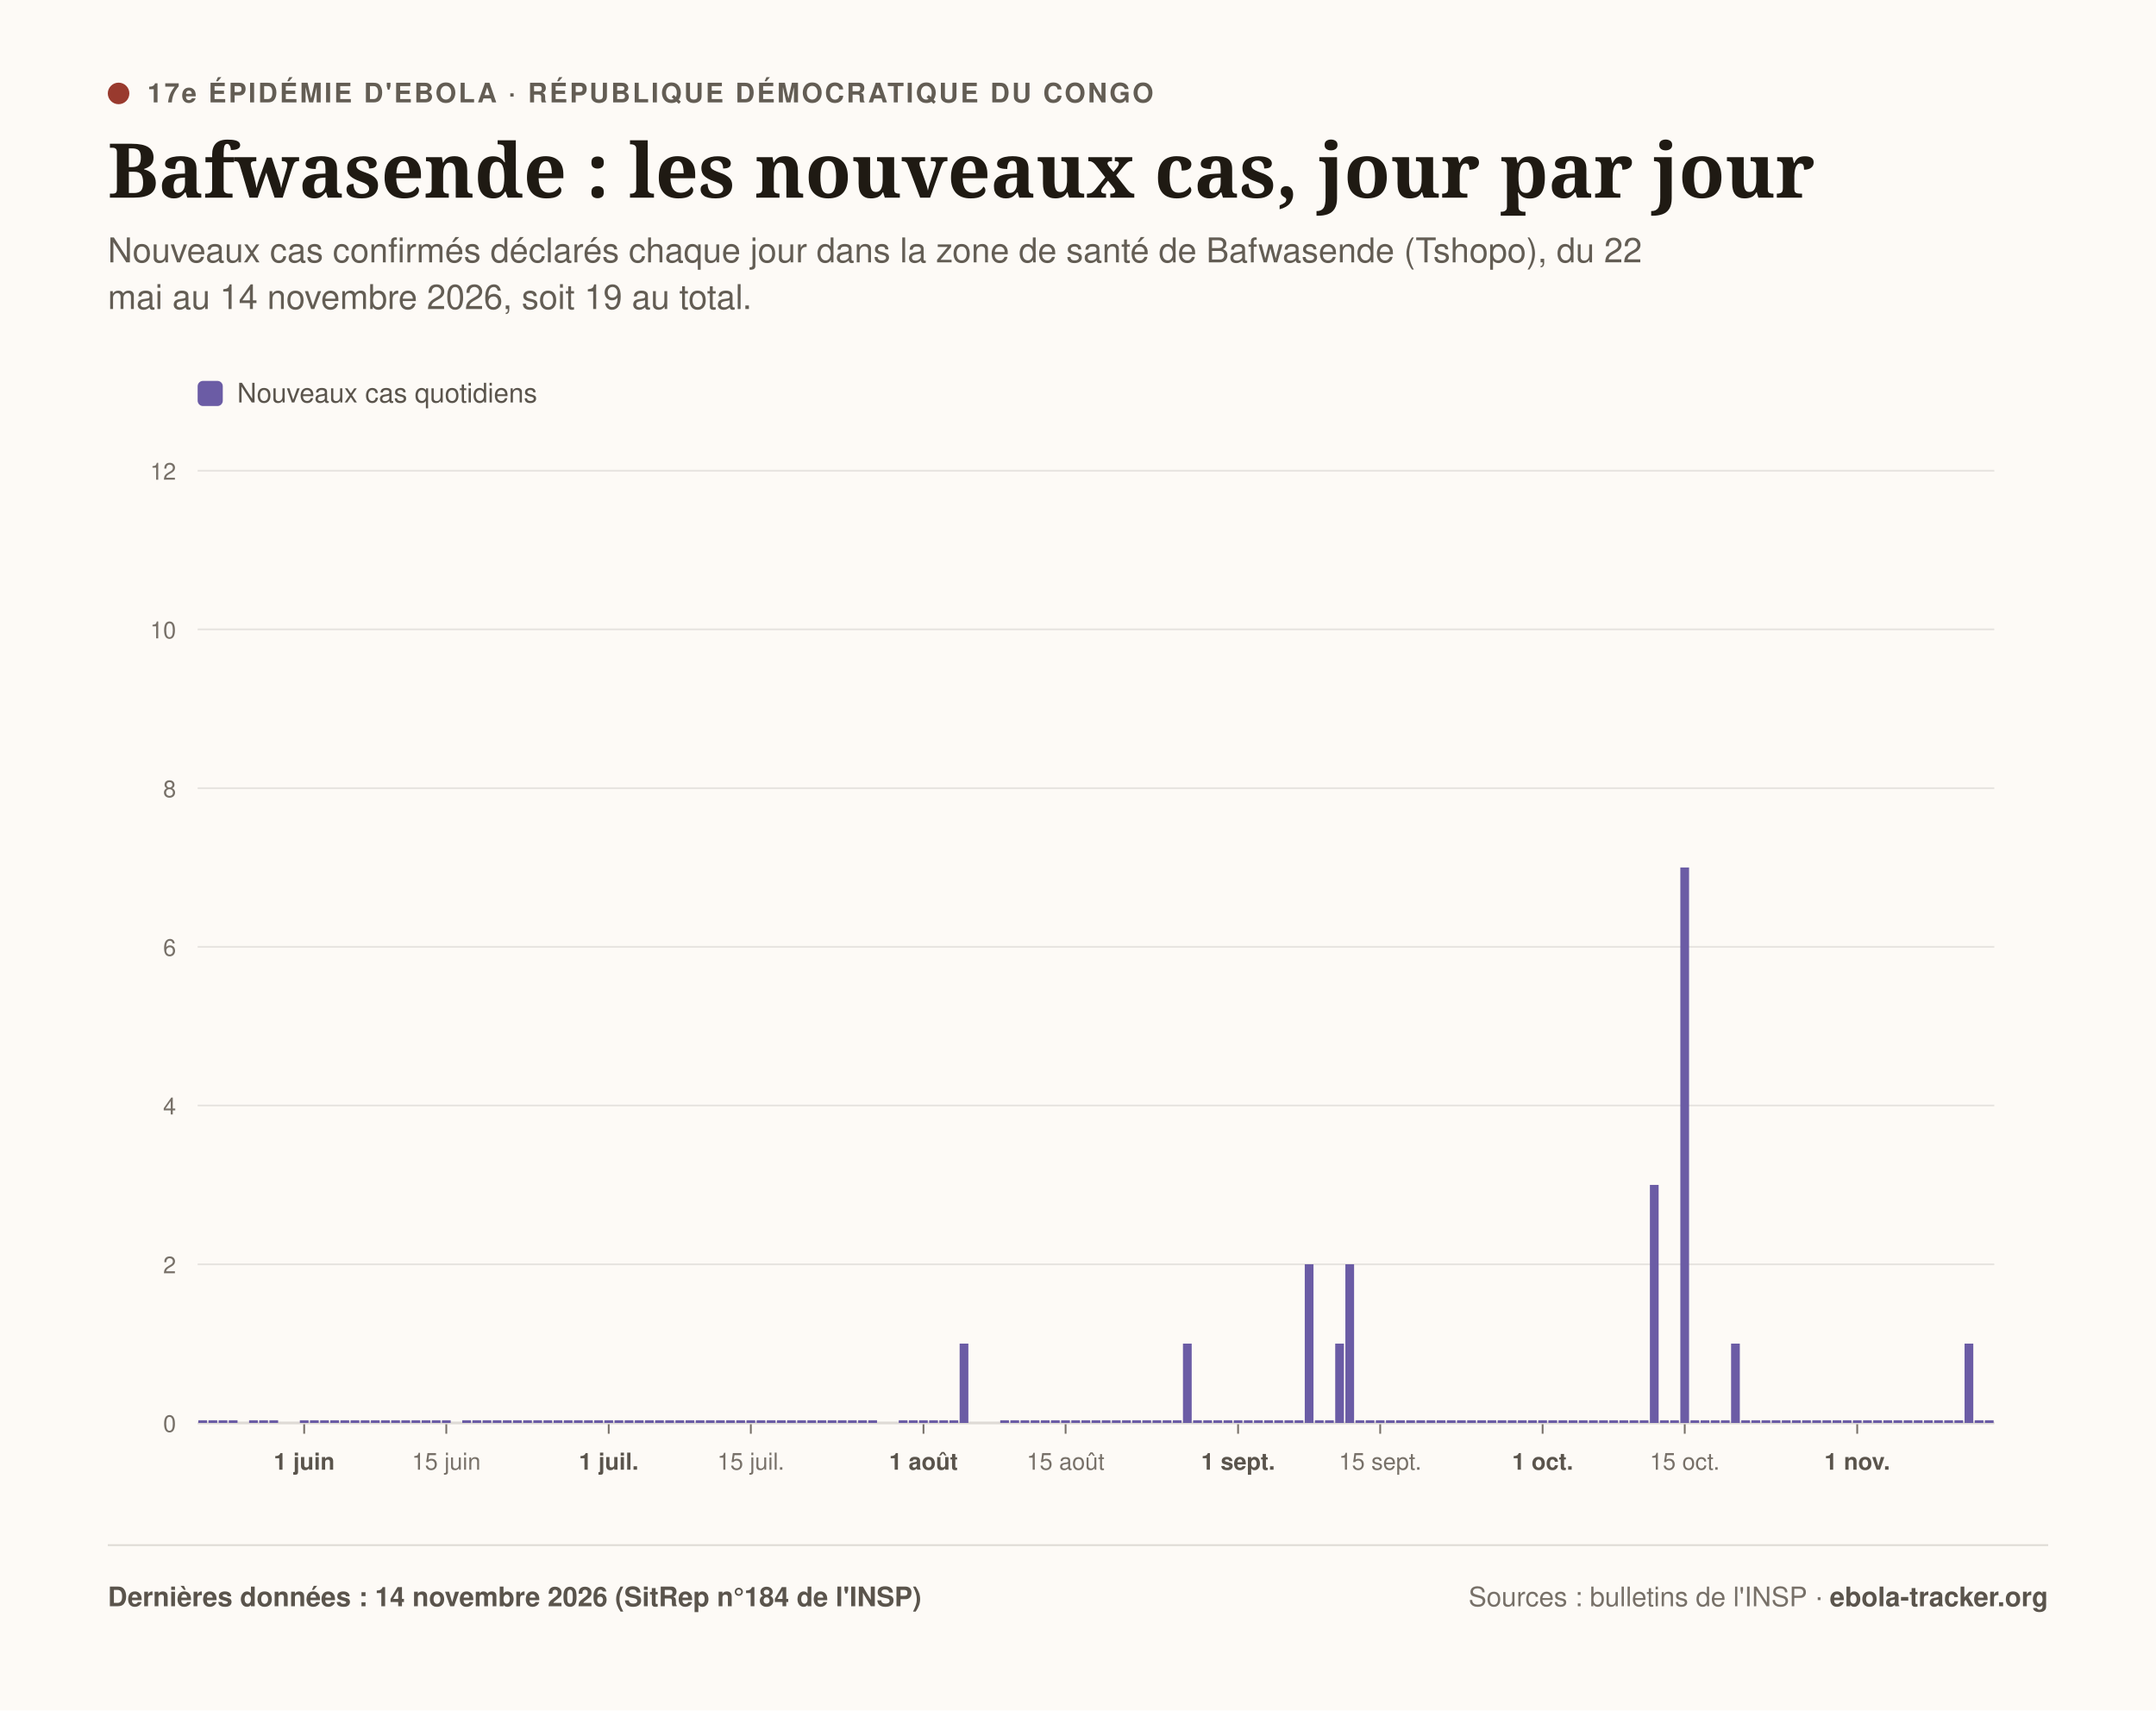
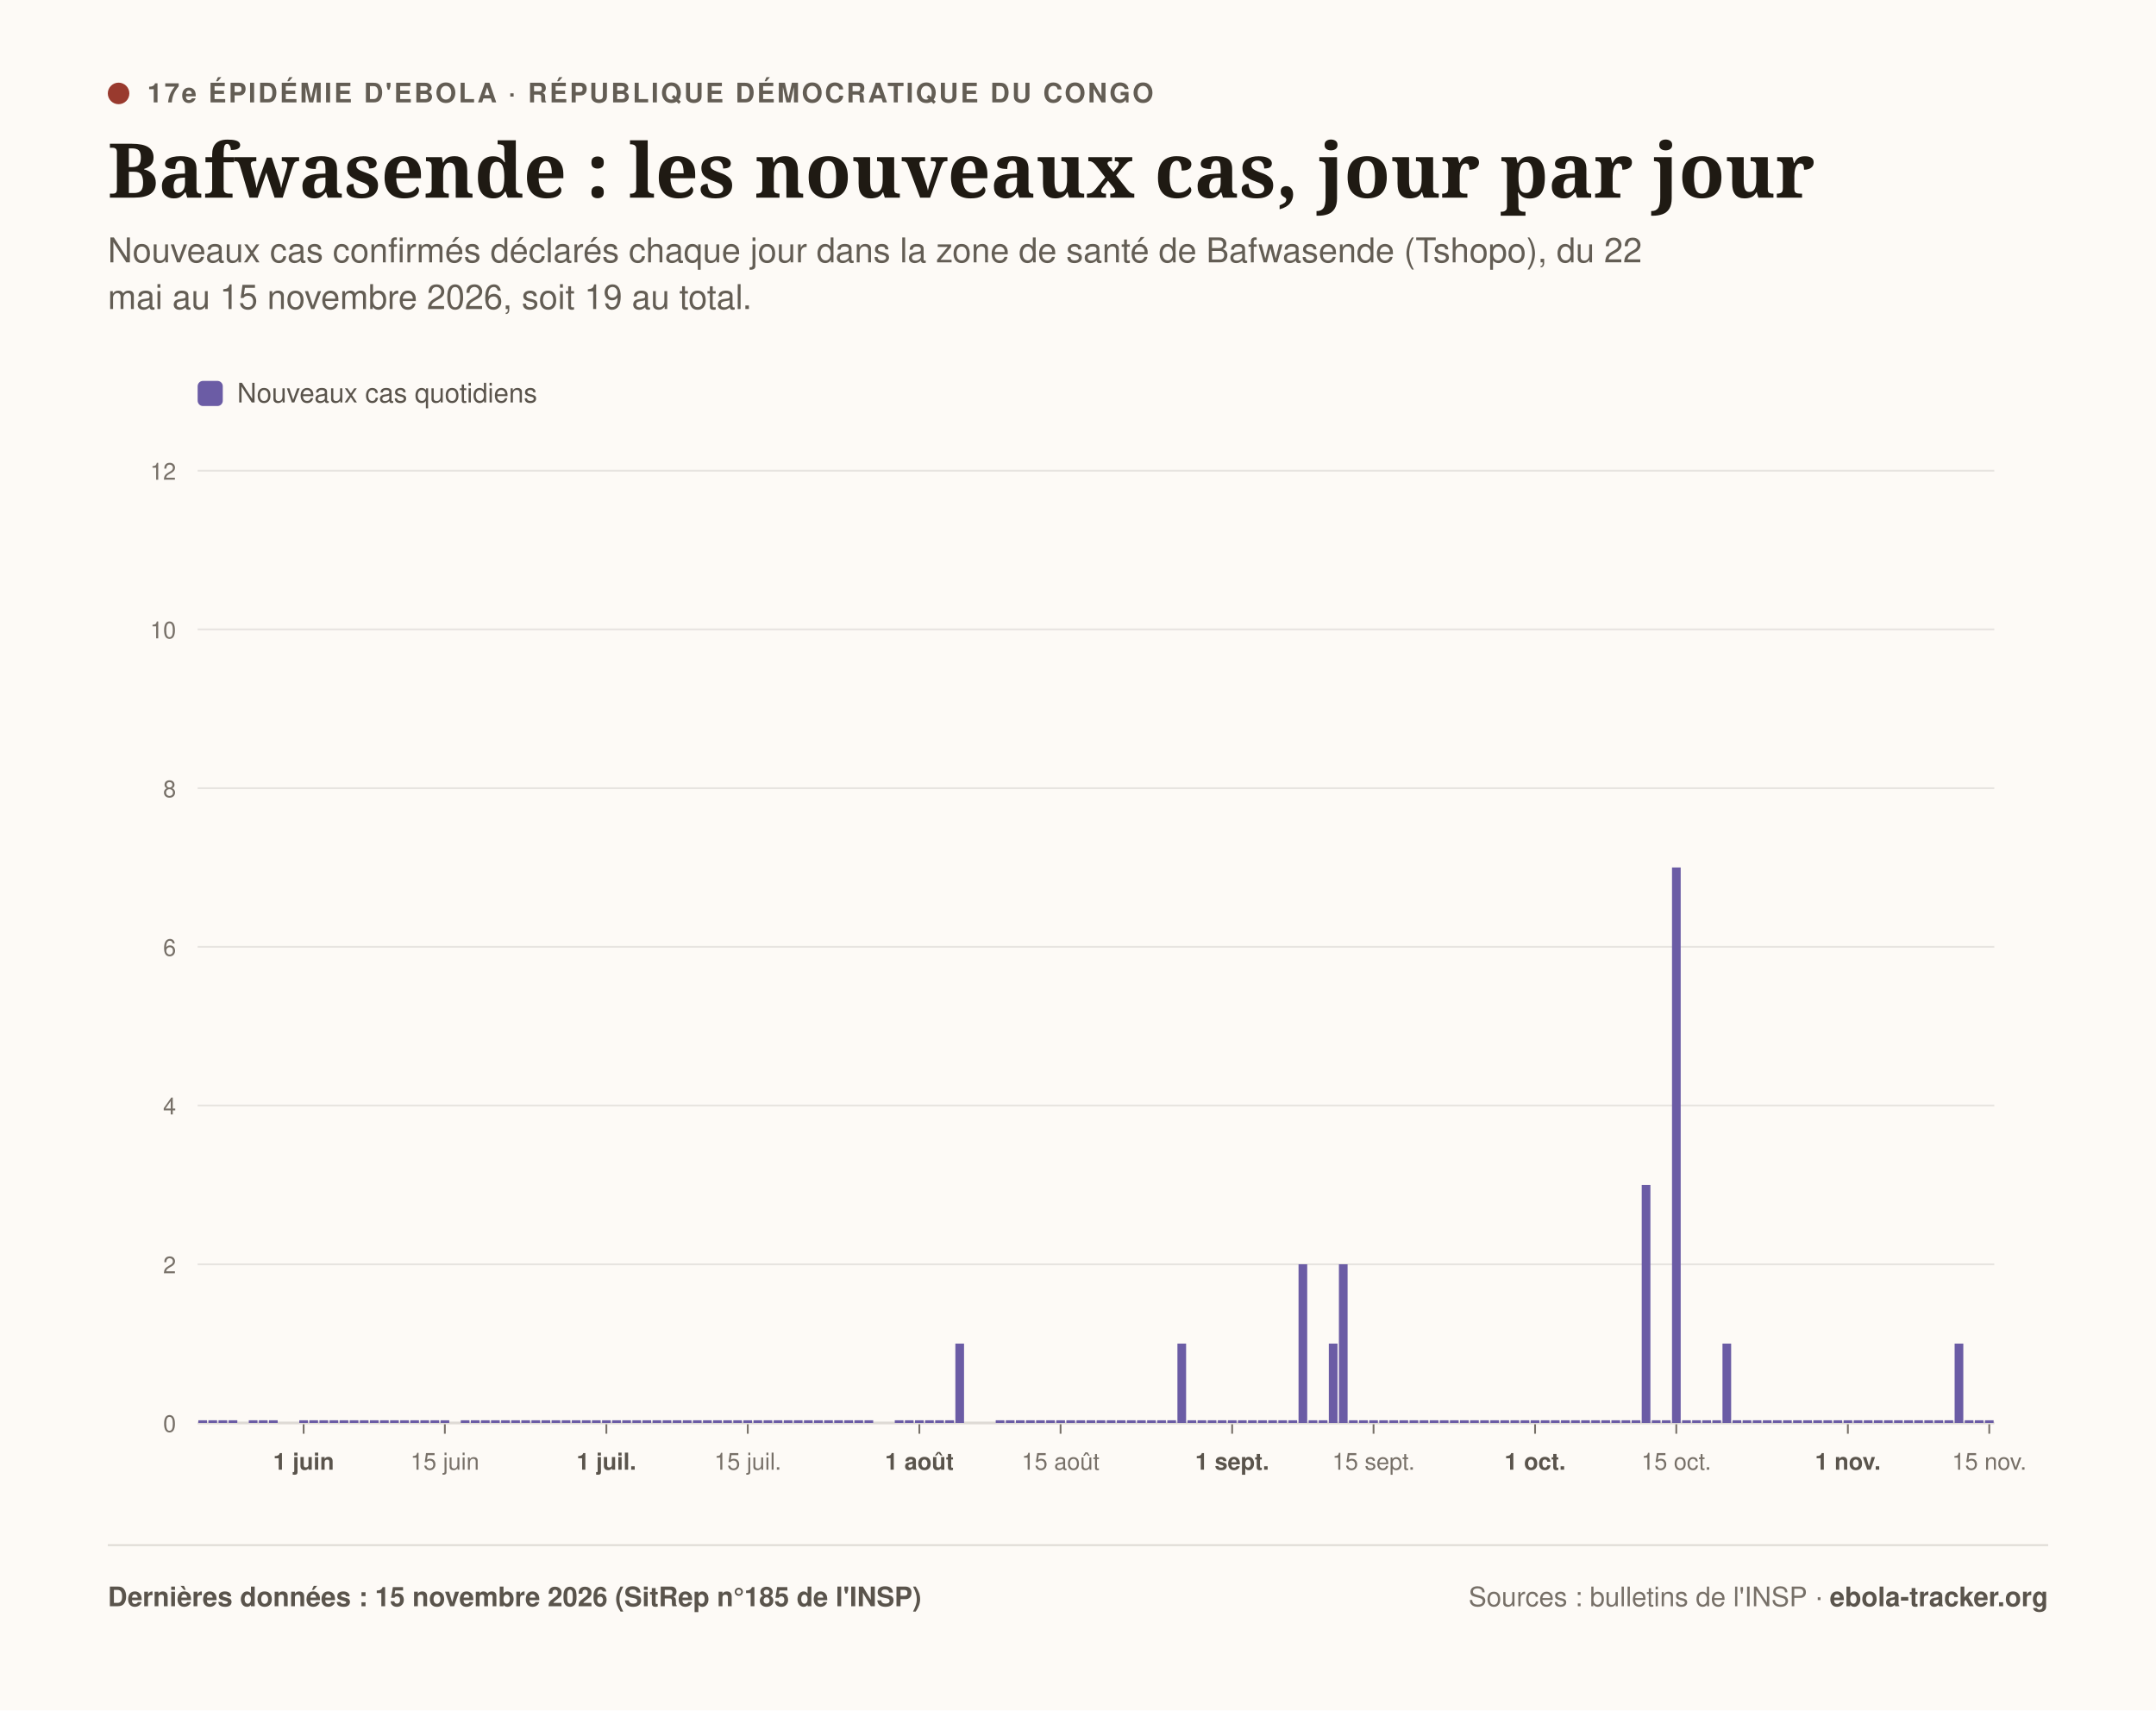
- <svg xmlns="http://www.w3.org/2000/svg" viewBox="0 0 1200 952" role="img" aria-label="Bafwasende : les nouveaux cas, jour par jour. Nouveaux cas confirmés déclarés chaque jour dans la zone de santé de Bafwasende (Tshopo), du 22 mai au 14 novembre 2026, soit 19 au total.">
+ <svg xmlns="http://www.w3.org/2000/svg" viewBox="0 0 1200 952" role="img" aria-label="Bafwasende : les nouveaux cas, jour par jour. Nouveaux cas confirmés déclarés chaque jour dans la zone de santé de Bafwasende (Tshopo), du 22 mai au 15 novembre 2026, soit 19 au total.">
  <rect width="1200" height="952" fill="#FDFAF6" />
  <circle cx="66" cy="52" r="6" fill="#993A2E" />
  <text x="82.0" y="57.0" font-family="'Public Sans',Helvetica,Arial,sans-serif" font-size="15" font-weight="700" fill="#635D54" text-anchor="start" letter-spacing=".08em">17e ÉPIDÉMIE D'EBOLA · RÉPUBLIQUE DÉMOCRATIQUE DU CONGO</text>
  <text x="60.0" y="110.0" font-family="'Source Serif 4',Georgia,serif" font-size="42" font-weight="600" fill="#1F1A13" text-anchor="start">Bafwasende : les nouveaux cas, jour par jour</text>
  <text x="60.0" y="146.0" font-family="'Public Sans',Helvetica,Arial,sans-serif" font-size="19" font-weight="400" fill="#635D54" text-anchor="start">Nouveaux cas confirmés déclarés chaque jour dans la zone de santé de Bafwasende (Tshopo), du 22</text>
-   <text x="60.0" y="172.0" font-family="'Public Sans',Helvetica,Arial,sans-serif" font-size="19" font-weight="400" fill="#635D54" text-anchor="start">mai au 14 novembre 2026, soit 19 au total.</text>
+   <text x="60.0" y="172.0" font-family="'Public Sans',Helvetica,Arial,sans-serif" font-size="19" font-weight="400" fill="#635D54" text-anchor="start">mai au 15 novembre 2026, soit 19 au total.</text>
  <rect x="110" y="212" width="14" height="14" rx="3" fill="#6B5CA5" />
  <text x="132.0" y="224.0" font-family="'Public Sans',Helvetica,Arial,sans-serif" font-size="15" font-weight="400" fill="#5A544C" text-anchor="start">Nouveaux cas quotidiens</text>
  <line x1="110" x2="1110" y1="792.0" y2="792.0" stroke="#E7E4E0" />
  <text x="98.0" y="797.0" font-family="'Public Sans',Helvetica,Arial,sans-serif" font-size="13" font-weight="400" fill="#777068" text-anchor="end">0</text>
  <line x1="110" x2="1110" y1="703.7" y2="703.7" stroke="#E7E4E0" />
  <text x="98.0" y="708.7" font-family="'Public Sans',Helvetica,Arial,sans-serif" font-size="13" font-weight="400" fill="#777068" text-anchor="end">2</text>
  <line x1="110" x2="1110" y1="615.3" y2="615.3" stroke="#E7E4E0" />
  <text x="98.0" y="620.3" font-family="'Public Sans',Helvetica,Arial,sans-serif" font-size="13" font-weight="400" fill="#777068" text-anchor="end">4</text>
  <line x1="110" x2="1110" y1="527.0" y2="527.0" stroke="#E7E4E0" />
  <text x="98.0" y="532.0" font-family="'Public Sans',Helvetica,Arial,sans-serif" font-size="13" font-weight="400" fill="#777068" text-anchor="end">6</text>
  <line x1="110" x2="1110" y1="438.7" y2="438.7" stroke="#E7E4E0" />
  <text x="98.0" y="443.7" font-family="'Public Sans',Helvetica,Arial,sans-serif" font-size="13" font-weight="400" fill="#777068" text-anchor="end">8</text>
  <line x1="110" x2="1110" y1="350.3" y2="350.3" stroke="#E7E4E0" />
  <text x="98.0" y="355.3" font-family="'Public Sans',Helvetica,Arial,sans-serif" font-size="13" font-weight="400" fill="#777068" text-anchor="end">10</text>
  <line x1="110" x2="1110" y1="262.0" y2="262.0" stroke="#E7E4E0" />
  <text x="98.0" y="267.0" font-family="'Public Sans',Helvetica,Arial,sans-serif" font-size="13" font-weight="400" fill="#777068" text-anchor="end">12</text>
-   <line x1="169.3" x2="169.3" y1="792" y2="798" stroke="#777068" />
-   <text x="169.3" y="818.0" font-family="'Public Sans',Helvetica,Arial,sans-serif" font-size="13" font-weight="600" fill="#5A544C" text-anchor="middle">1 juin</text>
-   <line x1="248.4" x2="248.4" y1="792" y2="798" stroke="#777068" />
-   <text x="248.4" y="818.0" font-family="'Public Sans',Helvetica,Arial,sans-serif" font-size="13" font-weight="400" fill="#777068" text-anchor="middle">15 juin</text>
-   <line x1="338.8" x2="338.8" y1="792" y2="798" stroke="#777068" />
-   <text x="338.8" y="818.0" font-family="'Public Sans',Helvetica,Arial,sans-serif" font-size="13" font-weight="600" fill="#5A544C" text-anchor="middle">1 juil.</text>
-   <line x1="417.9" x2="417.9" y1="792" y2="798" stroke="#777068" />
-   <text x="417.9" y="818.0" font-family="'Public Sans',Helvetica,Arial,sans-serif" font-size="13" font-weight="400" fill="#777068" text-anchor="middle">15 juil.</text>
-   <line x1="514.0" x2="514.0" y1="792" y2="798" stroke="#777068" />
-   <text x="514.0" y="818.0" font-family="'Public Sans',Helvetica,Arial,sans-serif" font-size="13" font-weight="600" fill="#5A544C" text-anchor="middle">1 août</text>
-   <line x1="593.1" x2="593.1" y1="792" y2="798" stroke="#777068" />
-   <text x="593.1" y="818.0" font-family="'Public Sans',Helvetica,Arial,sans-serif" font-size="13" font-weight="400" fill="#777068" text-anchor="middle">15 août</text>
-   <line x1="689.1" x2="689.1" y1="792" y2="798" stroke="#777068" />
-   <text x="689.1" y="818.0" font-family="'Public Sans',Helvetica,Arial,sans-serif" font-size="13" font-weight="600" fill="#5A544C" text-anchor="middle">1 sept.</text>
-   <line x1="768.2" x2="768.2" y1="792" y2="798" stroke="#777068" />
-   <text x="768.2" y="818.0" font-family="'Public Sans',Helvetica,Arial,sans-serif" font-size="13" font-weight="400" fill="#777068" text-anchor="middle">15 sept.</text>
-   <line x1="858.6" x2="858.6" y1="792" y2="798" stroke="#777068" />
-   <text x="858.6" y="818.0" font-family="'Public Sans',Helvetica,Arial,sans-serif" font-size="13" font-weight="600" fill="#5A544C" text-anchor="middle">1 oct.</text>
-   <line x1="937.7" x2="937.7" y1="792" y2="798" stroke="#777068" />
-   <text x="937.7" y="818.0" font-family="'Public Sans',Helvetica,Arial,sans-serif" font-size="13" font-weight="400" fill="#777068" text-anchor="middle">15 oct.</text>
-   <line x1="1033.7" x2="1033.7" y1="792" y2="798" stroke="#777068" />
-   <text x="1033.7" y="818.0" font-family="'Public Sans',Helvetica,Arial,sans-serif" font-size="13" font-weight="600" fill="#5A544C" text-anchor="middle">1 nov.</text>
+   <line x1="169.0" x2="169.0" y1="792" y2="798" stroke="#777068" />
+   <text x="169.0" y="818.0" font-family="'Public Sans',Helvetica,Arial,sans-serif" font-size="13" font-weight="600" fill="#5A544C" text-anchor="middle">1 juin</text>
+   <line x1="247.6" x2="247.6" y1="792" y2="798" stroke="#777068" />
+   <text x="247.6" y="818.0" font-family="'Public Sans',Helvetica,Arial,sans-serif" font-size="13" font-weight="400" fill="#777068" text-anchor="middle">15 juin</text>
+   <line x1="337.5" x2="337.5" y1="792" y2="798" stroke="#777068" />
+   <text x="337.5" y="818.0" font-family="'Public Sans',Helvetica,Arial,sans-serif" font-size="13" font-weight="600" fill="#5A544C" text-anchor="middle">1 juil.</text>
+   <line x1="416.2" x2="416.2" y1="792" y2="798" stroke="#777068" />
+   <text x="416.2" y="818.0" font-family="'Public Sans',Helvetica,Arial,sans-serif" font-size="13" font-weight="400" fill="#777068" text-anchor="middle">15 juil.</text>
+   <line x1="511.7" x2="511.7" y1="792" y2="798" stroke="#777068" />
+   <text x="511.7" y="818.0" font-family="'Public Sans',Helvetica,Arial,sans-serif" font-size="13" font-weight="600" fill="#5A544C" text-anchor="middle">1 août</text>
+   <line x1="590.3" x2="590.3" y1="792" y2="798" stroke="#777068" />
+   <text x="590.3" y="818.0" font-family="'Public Sans',Helvetica,Arial,sans-serif" font-size="13" font-weight="400" fill="#777068" text-anchor="middle">15 août</text>
+   <line x1="685.8" x2="685.8" y1="792" y2="798" stroke="#777068" />
+   <text x="685.8" y="818.0" font-family="'Public Sans',Helvetica,Arial,sans-serif" font-size="13" font-weight="600" fill="#5A544C" text-anchor="middle">1 sept.</text>
+   <line x1="764.5" x2="764.5" y1="792" y2="798" stroke="#777068" />
+   <text x="764.5" y="818.0" font-family="'Public Sans',Helvetica,Arial,sans-serif" font-size="13" font-weight="400" fill="#777068" text-anchor="middle">15 sept.</text>
+   <line x1="854.4" x2="854.4" y1="792" y2="798" stroke="#777068" />
+   <text x="854.4" y="818.0" font-family="'Public Sans',Helvetica,Arial,sans-serif" font-size="13" font-weight="600" fill="#5A544C" text-anchor="middle">1 oct.</text>
+   <line x1="933.0" x2="933.0" y1="792" y2="798" stroke="#777068" />
+   <text x="933.0" y="818.0" font-family="'Public Sans',Helvetica,Arial,sans-serif" font-size="13" font-weight="400" fill="#777068" text-anchor="middle">15 oct.</text>
+   <line x1="1028.5" x2="1028.5" y1="792" y2="798" stroke="#777068" />
+   <text x="1028.5" y="818.0" font-family="'Public Sans',Helvetica,Arial,sans-serif" font-size="13" font-weight="600" fill="#5A544C" text-anchor="middle">1 nov.</text>
+   <line x1="1107.2" x2="1107.2" y1="792" y2="798" stroke="#777068" />
+   <text x="1107.2" y="818.0" font-family="'Public Sans',Helvetica,Arial,sans-serif" font-size="13" font-weight="400" fill="#777068" text-anchor="middle">15 nov.</text>
  <line x1="110" x2="1110" y1="792" y2="792" stroke="#DEDAD5" stroke-width="1.5" />
-   <rect x="110.40" y="790.50" width="4.86" height="1.50" fill="#6B5CA5" />
-   <rect x="116.05" y="790.50" width="4.86" height="1.50" fill="#6B5CA5" />
-   <rect x="121.69" y="790.50" width="4.86" height="1.50" fill="#6B5CA5" />
-   <rect x="127.34" y="790.50" width="4.86" height="1.50" fill="#6B5CA5" />
-   <rect x="138.64" y="790.50" width="4.86" height="1.50" fill="#6B5CA5" />
-   <rect x="144.29" y="790.50" width="4.86" height="1.50" fill="#6B5CA5" />
-   <rect x="149.94" y="790.50" width="4.86" height="1.50" fill="#6B5CA5" />
-   <rect x="166.89" y="790.50" width="4.86" height="1.50" fill="#6B5CA5" />
-   <rect x="172.54" y="790.50" width="4.86" height="1.50" fill="#6B5CA5" />
-   <rect x="178.19" y="790.50" width="4.86" height="1.50" fill="#6B5CA5" />
-   <rect x="183.84" y="790.50" width="4.86" height="1.50" fill="#6B5CA5" />
-   <rect x="189.49" y="790.50" width="4.86" height="1.50" fill="#6B5CA5" />
-   <rect x="195.14" y="790.50" width="4.86" height="1.50" fill="#6B5CA5" />
-   <rect x="200.79" y="790.50" width="4.86" height="1.50" fill="#6B5CA5" />
-   <rect x="206.44" y="790.50" width="4.86" height="1.50" fill="#6B5CA5" />
-   <rect x="212.09" y="790.50" width="4.86" height="1.50" fill="#6B5CA5" />
-   <rect x="217.74" y="790.50" width="4.86" height="1.50" fill="#6B5CA5" />
-   <rect x="223.39" y="790.50" width="4.86" height="1.50" fill="#6B5CA5" />
-   <rect x="229.04" y="790.50" width="4.86" height="1.50" fill="#6B5CA5" />
-   <rect x="234.69" y="790.50" width="4.86" height="1.50" fill="#6B5CA5" />
-   <rect x="240.34" y="790.50" width="4.86" height="1.50" fill="#6B5CA5" />
-   <rect x="245.99" y="790.50" width="4.86" height="1.50" fill="#6B5CA5" />
-   <rect x="257.29" y="790.50" width="4.86" height="1.50" fill="#6B5CA5" />
-   <rect x="262.94" y="790.50" width="4.86" height="1.50" fill="#6B5CA5" />
-   <rect x="268.59" y="790.50" width="4.86" height="1.50" fill="#6B5CA5" />
-   <rect x="274.24" y="790.50" width="4.86" height="1.50" fill="#6B5CA5" />
-   <rect x="279.89" y="790.50" width="4.86" height="1.50" fill="#6B5CA5" />
-   <rect x="285.54" y="790.50" width="4.86" height="1.50" fill="#6B5CA5" />
-   <rect x="291.19" y="790.50" width="4.86" height="1.50" fill="#6B5CA5" />
-   <rect x="296.84" y="790.50" width="4.86" height="1.50" fill="#6B5CA5" />
-   <rect x="302.49" y="790.50" width="4.86" height="1.50" fill="#6B5CA5" />
-   <rect x="308.14" y="790.50" width="4.86" height="1.50" fill="#6B5CA5" />
-   <rect x="313.79" y="790.50" width="4.86" height="1.50" fill="#6B5CA5" />
-   <rect x="319.44" y="790.50" width="4.86" height="1.50" fill="#6B5CA5" />
-   <rect x="325.08" y="790.50" width="4.86" height="1.50" fill="#6B5CA5" />
-   <rect x="330.73" y="790.50" width="4.86" height="1.50" fill="#6B5CA5" />
-   <rect x="336.38" y="790.50" width="4.86" height="1.50" fill="#6B5CA5" />
-   <rect x="342.03" y="790.50" width="4.86" height="1.50" fill="#6B5CA5" />
-   <rect x="347.68" y="790.50" width="4.86" height="1.50" fill="#6B5CA5" />
-   <rect x="353.33" y="790.50" width="4.86" height="1.50" fill="#6B5CA5" />
-   <rect x="358.98" y="790.50" width="4.86" height="1.50" fill="#6B5CA5" />
-   <rect x="364.63" y="790.50" width="4.86" height="1.50" fill="#6B5CA5" />
-   <rect x="370.28" y="790.50" width="4.86" height="1.50" fill="#6B5CA5" />
-   <rect x="375.93" y="790.50" width="4.86" height="1.50" fill="#6B5CA5" />
-   <rect x="381.58" y="790.50" width="4.86" height="1.50" fill="#6B5CA5" />
-   <rect x="387.23" y="790.50" width="4.86" height="1.50" fill="#6B5CA5" />
-   <rect x="392.88" y="790.50" width="4.86" height="1.50" fill="#6B5CA5" />
-   <rect x="398.53" y="790.50" width="4.86" height="1.50" fill="#6B5CA5" />
-   <rect x="404.18" y="790.50" width="4.86" height="1.50" fill="#6B5CA5" />
-   <rect x="409.83" y="790.50" width="4.86" height="1.50" fill="#6B5CA5" />
-   <rect x="415.48" y="790.50" width="4.86" height="1.50" fill="#6B5CA5" />
-   <rect x="421.13" y="790.50" width="4.86" height="1.50" fill="#6B5CA5" />
-   <rect x="426.78" y="790.50" width="4.86" height="1.50" fill="#6B5CA5" />
-   <rect x="432.43" y="790.50" width="4.86" height="1.50" fill="#6B5CA5" />
-   <rect x="438.08" y="790.50" width="4.86" height="1.50" fill="#6B5CA5" />
-   <rect x="443.73" y="790.50" width="4.86" height="1.50" fill="#6B5CA5" />
-   <rect x="449.38" y="790.50" width="4.86" height="1.50" fill="#6B5CA5" />
-   <rect x="455.03" y="790.50" width="4.86" height="1.50" fill="#6B5CA5" />
-   <rect x="460.68" y="790.50" width="4.86" height="1.50" fill="#6B5CA5" />
-   <rect x="466.33" y="790.50" width="4.86" height="1.50" fill="#6B5CA5" />
-   <rect x="471.98" y="790.50" width="4.86" height="1.50" fill="#6B5CA5" />
-   <rect x="477.63" y="790.50" width="4.86" height="1.50" fill="#6B5CA5" />
-   <rect x="483.28" y="790.50" width="4.86" height="1.50" fill="#6B5CA5" />
-   <rect x="500.23" y="790.50" width="4.86" height="1.50" fill="#6B5CA5" />
-   <rect x="505.88" y="790.50" width="4.86" height="1.50" fill="#6B5CA5" />
-   <rect x="511.53" y="790.50" width="4.86" height="1.50" fill="#6B5CA5" />
-   <rect x="517.18" y="790.50" width="4.86" height="1.50" fill="#6B5CA5" />
-   <rect x="522.82" y="790.50" width="4.86" height="1.50" fill="#6B5CA5" />
-   <rect x="528.47" y="790.50" width="4.86" height="1.50" fill="#6B5CA5" />
-   <rect x="534.12" y="747.83" width="4.86" height="44.17" fill="#6B5CA5" />
-   <rect x="556.72" y="790.50" width="4.86" height="1.50" fill="#6B5CA5" />
-   <rect x="562.37" y="790.50" width="4.86" height="1.50" fill="#6B5CA5" />
-   <rect x="568.02" y="790.50" width="4.86" height="1.50" fill="#6B5CA5" />
-   <rect x="573.67" y="790.50" width="4.86" height="1.50" fill="#6B5CA5" />
-   <rect x="579.32" y="790.50" width="4.86" height="1.50" fill="#6B5CA5" />
-   <rect x="584.97" y="790.50" width="4.86" height="1.50" fill="#6B5CA5" />
-   <rect x="590.62" y="790.50" width="4.86" height="1.50" fill="#6B5CA5" />
-   <rect x="596.27" y="790.50" width="4.86" height="1.50" fill="#6B5CA5" />
-   <rect x="601.92" y="790.50" width="4.86" height="1.50" fill="#6B5CA5" />
-   <rect x="607.57" y="790.50" width="4.86" height="1.50" fill="#6B5CA5" />
-   <rect x="613.22" y="790.50" width="4.86" height="1.50" fill="#6B5CA5" />
-   <rect x="618.87" y="790.50" width="4.86" height="1.50" fill="#6B5CA5" />
-   <rect x="624.52" y="790.50" width="4.86" height="1.50" fill="#6B5CA5" />
-   <rect x="630.17" y="790.50" width="4.86" height="1.50" fill="#6B5CA5" />
-   <rect x="635.82" y="790.50" width="4.86" height="1.50" fill="#6B5CA5" />
-   <rect x="641.47" y="790.50" width="4.86" height="1.50" fill="#6B5CA5" />
-   <rect x="647.12" y="790.50" width="4.86" height="1.50" fill="#6B5CA5" />
-   <rect x="652.77" y="790.50" width="4.86" height="1.50" fill="#6B5CA5" />
-   <rect x="658.42" y="747.83" width="4.86" height="44.17" fill="#6B5CA5" />
-   <rect x="664.07" y="790.50" width="4.86" height="1.50" fill="#6B5CA5" />
-   <rect x="669.72" y="790.50" width="4.86" height="1.50" fill="#6B5CA5" />
-   <rect x="675.37" y="790.50" width="4.86" height="1.50" fill="#6B5CA5" />
-   <rect x="681.02" y="790.50" width="4.86" height="1.50" fill="#6B5CA5" />
-   <rect x="686.67" y="790.50" width="4.86" height="1.50" fill="#6B5CA5" />
-   <rect x="692.32" y="790.50" width="4.86" height="1.50" fill="#6B5CA5" />
-   <rect x="697.97" y="790.50" width="4.86" height="1.50" fill="#6B5CA5" />
-   <rect x="703.62" y="790.50" width="4.86" height="1.50" fill="#6B5CA5" />
-   <rect x="709.27" y="790.50" width="4.86" height="1.50" fill="#6B5CA5" />
-   <rect x="714.92" y="790.50" width="4.86" height="1.50" fill="#6B5CA5" />
-   <rect x="720.56" y="790.50" width="4.86" height="1.50" fill="#6B5CA5" />
-   <rect x="726.21" y="703.67" width="4.86" height="88.33" fill="#6B5CA5" />
-   <rect x="731.86" y="790.50" width="4.86" height="1.50" fill="#6B5CA5" />
-   <rect x="737.51" y="790.50" width="4.86" height="1.50" fill="#6B5CA5" />
-   <rect x="743.16" y="747.83" width="4.86" height="44.17" fill="#6B5CA5" />
-   <rect x="748.81" y="703.67" width="4.86" height="88.33" fill="#6B5CA5" />
-   <rect x="754.46" y="790.50" width="4.86" height="1.50" fill="#6B5CA5" />
-   <rect x="760.11" y="790.50" width="4.86" height="1.50" fill="#6B5CA5" />
-   <rect x="765.76" y="790.50" width="4.86" height="1.50" fill="#6B5CA5" />
-   <rect x="771.41" y="790.50" width="4.86" height="1.50" fill="#6B5CA5" />
-   <rect x="777.06" y="790.50" width="4.86" height="1.50" fill="#6B5CA5" />
-   <rect x="782.71" y="790.50" width="4.86" height="1.50" fill="#6B5CA5" />
-   <rect x="788.36" y="790.50" width="4.86" height="1.50" fill="#6B5CA5" />
-   <rect x="794.01" y="790.50" width="4.86" height="1.50" fill="#6B5CA5" />
-   <rect x="799.66" y="790.50" width="4.86" height="1.50" fill="#6B5CA5" />
-   <rect x="805.31" y="790.50" width="4.86" height="1.50" fill="#6B5CA5" />
-   <rect x="810.96" y="790.50" width="4.86" height="1.50" fill="#6B5CA5" />
-   <rect x="816.61" y="790.50" width="4.86" height="1.50" fill="#6B5CA5" />
-   <rect x="822.26" y="790.50" width="4.86" height="1.50" fill="#6B5CA5" />
-   <rect x="827.91" y="790.50" width="4.86" height="1.50" fill="#6B5CA5" />
-   <rect x="833.56" y="790.50" width="4.86" height="1.50" fill="#6B5CA5" />
-   <rect x="839.21" y="790.50" width="4.86" height="1.50" fill="#6B5CA5" />
-   <rect x="844.86" y="790.50" width="4.86" height="1.50" fill="#6B5CA5" />
-   <rect x="850.51" y="790.50" width="4.86" height="1.50" fill="#6B5CA5" />
-   <rect x="856.16" y="790.50" width="4.86" height="1.50" fill="#6B5CA5" />
-   <rect x="861.81" y="790.50" width="4.86" height="1.50" fill="#6B5CA5" />
-   <rect x="867.46" y="790.50" width="4.86" height="1.50" fill="#6B5CA5" />
-   <rect x="873.11" y="790.50" width="4.86" height="1.50" fill="#6B5CA5" />
-   <rect x="878.76" y="790.50" width="4.86" height="1.50" fill="#6B5CA5" />
-   <rect x="884.41" y="790.50" width="4.86" height="1.50" fill="#6B5CA5" />
-   <rect x="890.06" y="790.50" width="4.86" height="1.50" fill="#6B5CA5" />
-   <rect x="895.71" y="790.50" width="4.86" height="1.50" fill="#6B5CA5" />
-   <rect x="901.36" y="790.50" width="4.86" height="1.50" fill="#6B5CA5" />
-   <rect x="907.01" y="790.50" width="4.86" height="1.50" fill="#6B5CA5" />
-   <rect x="912.66" y="790.50" width="4.86" height="1.50" fill="#6B5CA5" />
-   <rect x="918.31" y="659.50" width="4.86" height="132.50" fill="#6B5CA5" />
-   <rect x="923.95" y="790.50" width="4.86" height="1.50" fill="#6B5CA5" />
-   <rect x="929.60" y="790.50" width="4.86" height="1.50" fill="#6B5CA5" />
-   <rect x="935.25" y="482.83" width="4.86" height="309.17" fill="#6B5CA5" />
-   <rect x="940.90" y="790.50" width="4.86" height="1.50" fill="#6B5CA5" />
-   <rect x="946.55" y="790.50" width="4.86" height="1.50" fill="#6B5CA5" />
-   <rect x="952.20" y="790.50" width="4.86" height="1.50" fill="#6B5CA5" />
-   <rect x="957.85" y="790.50" width="4.86" height="1.50" fill="#6B5CA5" />
-   <rect x="963.50" y="747.83" width="4.86" height="44.17" fill="#6B5CA5" />
-   <rect x="969.15" y="790.50" width="4.86" height="1.50" fill="#6B5CA5" />
-   <rect x="974.80" y="790.50" width="4.86" height="1.50" fill="#6B5CA5" />
-   <rect x="980.45" y="790.50" width="4.86" height="1.50" fill="#6B5CA5" />
-   <rect x="986.10" y="790.50" width="4.86" height="1.50" fill="#6B5CA5" />
-   <rect x="991.75" y="790.50" width="4.86" height="1.50" fill="#6B5CA5" />
-   <rect x="997.40" y="790.50" width="4.86" height="1.50" fill="#6B5CA5" />
-   <rect x="1003.05" y="790.50" width="4.86" height="1.50" fill="#6B5CA5" />
-   <rect x="1008.70" y="790.50" width="4.86" height="1.50" fill="#6B5CA5" />
-   <rect x="1014.35" y="790.50" width="4.86" height="1.50" fill="#6B5CA5" />
-   <rect x="1020.00" y="790.50" width="4.86" height="1.50" fill="#6B5CA5" />
-   <rect x="1025.65" y="790.50" width="4.86" height="1.50" fill="#6B5CA5" />
-   <rect x="1031.30" y="790.50" width="4.86" height="1.50" fill="#6B5CA5" />
-   <rect x="1036.95" y="790.50" width="4.86" height="1.50" fill="#6B5CA5" />
-   <rect x="1042.60" y="790.50" width="4.86" height="1.50" fill="#6B5CA5" />
-   <rect x="1048.25" y="790.50" width="4.86" height="1.50" fill="#6B5CA5" />
-   <rect x="1053.90" y="790.50" width="4.86" height="1.50" fill="#6B5CA5" />
-   <rect x="1059.55" y="790.50" width="4.86" height="1.50" fill="#6B5CA5" />
-   <rect x="1065.20" y="790.50" width="4.86" height="1.50" fill="#6B5CA5" />
-   <rect x="1070.85" y="790.50" width="4.86" height="1.50" fill="#6B5CA5" />
-   <rect x="1076.50" y="790.50" width="4.86" height="1.50" fill="#6B5CA5" />
-   <rect x="1082.15" y="790.50" width="4.86" height="1.50" fill="#6B5CA5" />
-   <rect x="1087.80" y="790.50" width="4.86" height="1.50" fill="#6B5CA5" />
-   <rect x="1093.45" y="747.83" width="4.86" height="44.17" fill="#6B5CA5" />
-   <rect x="1099.10" y="790.50" width="4.86" height="1.50" fill="#6B5CA5" />
-   <rect x="1104.75" y="790.50" width="4.86" height="1.50" fill="#6B5CA5" />
+   <rect x="110.39" y="790.50" width="4.83" height="1.50" fill="#6B5CA5" />
+   <rect x="116.01" y="790.50" width="4.83" height="1.50" fill="#6B5CA5" />
+   <rect x="121.63" y="790.50" width="4.83" height="1.50" fill="#6B5CA5" />
+   <rect x="127.25" y="790.50" width="4.83" height="1.50" fill="#6B5CA5" />
+   <rect x="138.48" y="790.50" width="4.83" height="1.50" fill="#6B5CA5" />
+   <rect x="144.10" y="790.50" width="4.83" height="1.50" fill="#6B5CA5" />
+   <rect x="149.72" y="790.50" width="4.83" height="1.50" fill="#6B5CA5" />
+   <rect x="166.57" y="790.50" width="4.83" height="1.50" fill="#6B5CA5" />
+   <rect x="172.19" y="790.50" width="4.83" height="1.50" fill="#6B5CA5" />
+   <rect x="177.81" y="790.50" width="4.83" height="1.50" fill="#6B5CA5" />
+   <rect x="183.43" y="790.50" width="4.83" height="1.50" fill="#6B5CA5" />
+   <rect x="189.04" y="790.50" width="4.83" height="1.50" fill="#6B5CA5" />
+   <rect x="194.66" y="790.50" width="4.83" height="1.50" fill="#6B5CA5" />
+   <rect x="200.28" y="790.50" width="4.83" height="1.50" fill="#6B5CA5" />
+   <rect x="205.90" y="790.50" width="4.83" height="1.50" fill="#6B5CA5" />
+   <rect x="211.52" y="790.50" width="4.83" height="1.50" fill="#6B5CA5" />
+   <rect x="217.13" y="790.50" width="4.83" height="1.50" fill="#6B5CA5" />
+   <rect x="222.75" y="790.50" width="4.83" height="1.50" fill="#6B5CA5" />
+   <rect x="228.37" y="790.50" width="4.83" height="1.50" fill="#6B5CA5" />
+   <rect x="233.99" y="790.50" width="4.83" height="1.50" fill="#6B5CA5" />
+   <rect x="239.61" y="790.50" width="4.83" height="1.50" fill="#6B5CA5" />
+   <rect x="245.22" y="790.50" width="4.83" height="1.50" fill="#6B5CA5" />
+   <rect x="256.46" y="790.50" width="4.83" height="1.50" fill="#6B5CA5" />
+   <rect x="262.08" y="790.50" width="4.83" height="1.50" fill="#6B5CA5" />
+   <rect x="267.70" y="790.50" width="4.83" height="1.50" fill="#6B5CA5" />
+   <rect x="273.31" y="790.50" width="4.83" height="1.50" fill="#6B5CA5" />
+   <rect x="278.93" y="790.50" width="4.83" height="1.50" fill="#6B5CA5" />
+   <rect x="284.55" y="790.50" width="4.83" height="1.50" fill="#6B5CA5" />
+   <rect x="290.17" y="790.50" width="4.83" height="1.50" fill="#6B5CA5" />
+   <rect x="295.79" y="790.50" width="4.83" height="1.50" fill="#6B5CA5" />
+   <rect x="301.40" y="790.50" width="4.83" height="1.50" fill="#6B5CA5" />
+   <rect x="307.02" y="790.50" width="4.83" height="1.50" fill="#6B5CA5" />
+   <rect x="312.64" y="790.50" width="4.83" height="1.50" fill="#6B5CA5" />
+   <rect x="318.26" y="790.50" width="4.83" height="1.50" fill="#6B5CA5" />
+   <rect x="323.88" y="790.50" width="4.83" height="1.50" fill="#6B5CA5" />
+   <rect x="329.49" y="790.50" width="4.83" height="1.50" fill="#6B5CA5" />
+   <rect x="335.11" y="790.50" width="4.83" height="1.50" fill="#6B5CA5" />
+   <rect x="340.73" y="790.50" width="4.83" height="1.50" fill="#6B5CA5" />
+   <rect x="346.35" y="790.50" width="4.83" height="1.50" fill="#6B5CA5" />
+   <rect x="351.97" y="790.50" width="4.83" height="1.50" fill="#6B5CA5" />
+   <rect x="357.58" y="790.50" width="4.83" height="1.50" fill="#6B5CA5" />
+   <rect x="363.20" y="790.50" width="4.83" height="1.50" fill="#6B5CA5" />
+   <rect x="368.82" y="790.50" width="4.83" height="1.50" fill="#6B5CA5" />
+   <rect x="374.44" y="790.50" width="4.83" height="1.50" fill="#6B5CA5" />
+   <rect x="380.06" y="790.50" width="4.83" height="1.50" fill="#6B5CA5" />
+   <rect x="385.67" y="790.50" width="4.83" height="1.50" fill="#6B5CA5" />
+   <rect x="391.29" y="790.50" width="4.83" height="1.50" fill="#6B5CA5" />
+   <rect x="396.91" y="790.50" width="4.83" height="1.50" fill="#6B5CA5" />
+   <rect x="402.53" y="790.50" width="4.83" height="1.50" fill="#6B5CA5" />
+   <rect x="408.15" y="790.50" width="4.83" height="1.50" fill="#6B5CA5" />
+   <rect x="413.76" y="790.50" width="4.83" height="1.50" fill="#6B5CA5" />
+   <rect x="419.38" y="790.50" width="4.83" height="1.50" fill="#6B5CA5" />
+   <rect x="425.00" y="790.50" width="4.83" height="1.50" fill="#6B5CA5" />
+   <rect x="430.62" y="790.50" width="4.83" height="1.50" fill="#6B5CA5" />
+   <rect x="436.24" y="790.50" width="4.83" height="1.50" fill="#6B5CA5" />
+   <rect x="441.85" y="790.50" width="4.83" height="1.50" fill="#6B5CA5" />
+   <rect x="447.47" y="790.50" width="4.83" height="1.50" fill="#6B5CA5" />
+   <rect x="453.09" y="790.50" width="4.83" height="1.50" fill="#6B5CA5" />
+   <rect x="458.71" y="790.50" width="4.83" height="1.50" fill="#6B5CA5" />
+   <rect x="464.33" y="790.50" width="4.83" height="1.50" fill="#6B5CA5" />
+   <rect x="469.94" y="790.50" width="4.83" height="1.50" fill="#6B5CA5" />
+   <rect x="475.56" y="790.50" width="4.83" height="1.50" fill="#6B5CA5" />
+   <rect x="481.18" y="790.50" width="4.83" height="1.50" fill="#6B5CA5" />
+   <rect x="498.03" y="790.50" width="4.83" height="1.50" fill="#6B5CA5" />
+   <rect x="503.65" y="790.50" width="4.83" height="1.50" fill="#6B5CA5" />
+   <rect x="509.27" y="790.50" width="4.83" height="1.50" fill="#6B5CA5" />
+   <rect x="514.89" y="790.50" width="4.83" height="1.50" fill="#6B5CA5" />
+   <rect x="520.51" y="790.50" width="4.83" height="1.50" fill="#6B5CA5" />
+   <rect x="526.12" y="790.50" width="4.83" height="1.50" fill="#6B5CA5" />
+   <rect x="531.74" y="747.83" width="4.83" height="44.17" fill="#6B5CA5" />
+   <rect x="554.21" y="790.50" width="4.83" height="1.50" fill="#6B5CA5" />
+   <rect x="559.83" y="790.50" width="4.83" height="1.50" fill="#6B5CA5" />
+   <rect x="565.45" y="790.50" width="4.83" height="1.50" fill="#6B5CA5" />
+   <rect x="571.07" y="790.50" width="4.83" height="1.50" fill="#6B5CA5" />
+   <rect x="576.69" y="790.50" width="4.83" height="1.50" fill="#6B5CA5" />
+   <rect x="582.30" y="790.50" width="4.83" height="1.50" fill="#6B5CA5" />
+   <rect x="587.92" y="790.50" width="4.83" height="1.50" fill="#6B5CA5" />
+   <rect x="593.54" y="790.50" width="4.83" height="1.50" fill="#6B5CA5" />
+   <rect x="599.16" y="790.50" width="4.83" height="1.50" fill="#6B5CA5" />
+   <rect x="604.78" y="790.50" width="4.83" height="1.50" fill="#6B5CA5" />
+   <rect x="610.39" y="790.50" width="4.83" height="1.50" fill="#6B5CA5" />
+   <rect x="616.01" y="790.50" width="4.83" height="1.50" fill="#6B5CA5" />
+   <rect x="621.63" y="790.50" width="4.83" height="1.50" fill="#6B5CA5" />
+   <rect x="627.25" y="790.50" width="4.83" height="1.50" fill="#6B5CA5" />
+   <rect x="632.87" y="790.50" width="4.83" height="1.50" fill="#6B5CA5" />
+   <rect x="638.48" y="790.50" width="4.83" height="1.50" fill="#6B5CA5" />
+   <rect x="644.10" y="790.50" width="4.83" height="1.50" fill="#6B5CA5" />
+   <rect x="649.72" y="790.50" width="4.83" height="1.50" fill="#6B5CA5" />
+   <rect x="655.34" y="747.83" width="4.83" height="44.17" fill="#6B5CA5" />
+   <rect x="660.96" y="790.50" width="4.83" height="1.50" fill="#6B5CA5" />
+   <rect x="666.57" y="790.50" width="4.83" height="1.50" fill="#6B5CA5" />
+   <rect x="672.19" y="790.50" width="4.83" height="1.50" fill="#6B5CA5" />
+   <rect x="677.81" y="790.50" width="4.83" height="1.50" fill="#6B5CA5" />
+   <rect x="683.43" y="790.50" width="4.83" height="1.50" fill="#6B5CA5" />
+   <rect x="689.04" y="790.50" width="4.83" height="1.50" fill="#6B5CA5" />
+   <rect x="694.66" y="790.50" width="4.83" height="1.50" fill="#6B5CA5" />
+   <rect x="700.28" y="790.50" width="4.83" height="1.50" fill="#6B5CA5" />
+   <rect x="705.90" y="790.50" width="4.83" height="1.50" fill="#6B5CA5" />
+   <rect x="711.52" y="790.50" width="4.83" height="1.50" fill="#6B5CA5" />
+   <rect x="717.13" y="790.50" width="4.83" height="1.50" fill="#6B5CA5" />
+   <rect x="722.75" y="703.67" width="4.83" height="88.33" fill="#6B5CA5" />
+   <rect x="728.37" y="790.50" width="4.83" height="1.50" fill="#6B5CA5" />
+   <rect x="733.99" y="790.50" width="4.83" height="1.50" fill="#6B5CA5" />
+   <rect x="739.61" y="747.83" width="4.83" height="44.17" fill="#6B5CA5" />
+   <rect x="745.22" y="703.67" width="4.83" height="88.33" fill="#6B5CA5" />
+   <rect x="750.84" y="790.50" width="4.83" height="1.50" fill="#6B5CA5" />
+   <rect x="756.46" y="790.50" width="4.83" height="1.50" fill="#6B5CA5" />
+   <rect x="762.08" y="790.50" width="4.83" height="1.50" fill="#6B5CA5" />
+   <rect x="767.70" y="790.50" width="4.83" height="1.50" fill="#6B5CA5" />
+   <rect x="773.31" y="790.50" width="4.83" height="1.50" fill="#6B5CA5" />
+   <rect x="778.93" y="790.50" width="4.83" height="1.50" fill="#6B5CA5" />
+   <rect x="784.55" y="790.50" width="4.83" height="1.50" fill="#6B5CA5" />
+   <rect x="790.17" y="790.50" width="4.83" height="1.50" fill="#6B5CA5" />
+   <rect x="795.79" y="790.50" width="4.83" height="1.50" fill="#6B5CA5" />
+   <rect x="801.40" y="790.50" width="4.83" height="1.50" fill="#6B5CA5" />
+   <rect x="807.02" y="790.50" width="4.83" height="1.50" fill="#6B5CA5" />
+   <rect x="812.64" y="790.50" width="4.83" height="1.50" fill="#6B5CA5" />
+   <rect x="818.26" y="790.50" width="4.83" height="1.50" fill="#6B5CA5" />
+   <rect x="823.88" y="790.50" width="4.83" height="1.50" fill="#6B5CA5" />
+   <rect x="829.49" y="790.50" width="4.83" height="1.50" fill="#6B5CA5" />
+   <rect x="835.11" y="790.50" width="4.83" height="1.50" fill="#6B5CA5" />
+   <rect x="840.73" y="790.50" width="4.83" height="1.50" fill="#6B5CA5" />
+   <rect x="846.35" y="790.50" width="4.83" height="1.50" fill="#6B5CA5" />
+   <rect x="851.97" y="790.50" width="4.83" height="1.50" fill="#6B5CA5" />
+   <rect x="857.58" y="790.50" width="4.83" height="1.50" fill="#6B5CA5" />
+   <rect x="863.20" y="790.50" width="4.83" height="1.50" fill="#6B5CA5" />
+   <rect x="868.82" y="790.50" width="4.83" height="1.50" fill="#6B5CA5" />
+   <rect x="874.44" y="790.50" width="4.83" height="1.50" fill="#6B5CA5" />
+   <rect x="880.06" y="790.50" width="4.83" height="1.50" fill="#6B5CA5" />
+   <rect x="885.67" y="790.50" width="4.83" height="1.50" fill="#6B5CA5" />
+   <rect x="891.29" y="790.50" width="4.83" height="1.50" fill="#6B5CA5" />
+   <rect x="896.91" y="790.50" width="4.83" height="1.50" fill="#6B5CA5" />
+   <rect x="902.53" y="790.50" width="4.83" height="1.50" fill="#6B5CA5" />
+   <rect x="908.15" y="790.50" width="4.83" height="1.50" fill="#6B5CA5" />
+   <rect x="913.76" y="659.50" width="4.83" height="132.50" fill="#6B5CA5" />
+   <rect x="919.38" y="790.50" width="4.83" height="1.50" fill="#6B5CA5" />
+   <rect x="925.00" y="790.50" width="4.83" height="1.50" fill="#6B5CA5" />
+   <rect x="930.62" y="482.83" width="4.83" height="309.17" fill="#6B5CA5" />
+   <rect x="936.24" y="790.50" width="4.83" height="1.50" fill="#6B5CA5" />
+   <rect x="941.85" y="790.50" width="4.83" height="1.50" fill="#6B5CA5" />
+   <rect x="947.47" y="790.50" width="4.83" height="1.50" fill="#6B5CA5" />
+   <rect x="953.09" y="790.50" width="4.83" height="1.50" fill="#6B5CA5" />
+   <rect x="958.71" y="747.83" width="4.83" height="44.17" fill="#6B5CA5" />
+   <rect x="964.33" y="790.50" width="4.83" height="1.50" fill="#6B5CA5" />
+   <rect x="969.94" y="790.50" width="4.83" height="1.50" fill="#6B5CA5" />
+   <rect x="975.56" y="790.50" width="4.83" height="1.50" fill="#6B5CA5" />
+   <rect x="981.18" y="790.50" width="4.83" height="1.50" fill="#6B5CA5" />
+   <rect x="986.80" y="790.50" width="4.83" height="1.50" fill="#6B5CA5" />
+   <rect x="992.42" y="790.50" width="4.83" height="1.50" fill="#6B5CA5" />
+   <rect x="998.03" y="790.50" width="4.83" height="1.50" fill="#6B5CA5" />
+   <rect x="1003.65" y="790.50" width="4.83" height="1.50" fill="#6B5CA5" />
+   <rect x="1009.27" y="790.50" width="4.83" height="1.50" fill="#6B5CA5" />
+   <rect x="1014.89" y="790.50" width="4.83" height="1.50" fill="#6B5CA5" />
+   <rect x="1020.51" y="790.50" width="4.83" height="1.50" fill="#6B5CA5" />
+   <rect x="1026.12" y="790.50" width="4.83" height="1.50" fill="#6B5CA5" />
+   <rect x="1031.74" y="790.50" width="4.83" height="1.50" fill="#6B5CA5" />
+   <rect x="1037.36" y="790.50" width="4.83" height="1.50" fill="#6B5CA5" />
+   <rect x="1042.98" y="790.50" width="4.83" height="1.50" fill="#6B5CA5" />
+   <rect x="1048.60" y="790.50" width="4.83" height="1.50" fill="#6B5CA5" />
+   <rect x="1054.21" y="790.50" width="4.83" height="1.50" fill="#6B5CA5" />
+   <rect x="1059.83" y="790.50" width="4.83" height="1.50" fill="#6B5CA5" />
+   <rect x="1065.45" y="790.50" width="4.83" height="1.50" fill="#6B5CA5" />
+   <rect x="1071.07" y="790.50" width="4.83" height="1.50" fill="#6B5CA5" />
+   <rect x="1076.69" y="790.50" width="4.83" height="1.50" fill="#6B5CA5" />
+   <rect x="1082.30" y="790.50" width="4.83" height="1.50" fill="#6B5CA5" />
+   <rect x="1087.92" y="747.83" width="4.83" height="44.17" fill="#6B5CA5" />
+   <rect x="1093.54" y="790.50" width="4.83" height="1.50" fill="#6B5CA5" />
+   <rect x="1099.16" y="790.50" width="4.83" height="1.50" fill="#6B5CA5" />
+   <rect x="1104.78" y="790.50" width="4.83" height="1.50" fill="#6B5CA5" />
  <line x1="60" x2="1140" y1="860" y2="860" stroke="#DEDAD5" />
-   <text x="60.0" y="894.0" font-family="'Public Sans',Helvetica,Arial,sans-serif" font-size="15" font-weight="600" fill="#5A544C" text-anchor="start">Dernières données : 14 novembre 2026 (SitRep n°184 de l'INSP)</text>
+   <text x="60.0" y="894.0" font-family="'Public Sans',Helvetica,Arial,sans-serif" font-size="15" font-weight="600" fill="#5A544C" text-anchor="start">Dernières données : 15 novembre 2026 (SitRep n°185 de l'INSP)</text>
  <text x="1140" y="894" text-anchor="end" font-family="'Public Sans',Helvetica,Arial,sans-serif" font-size="15" fill="#777068">Sources : bulletins de l'INSP · <tspan font-weight="700" fill="#5A544C">ebola-tracker.org</tspan>
  </text>
</svg>
